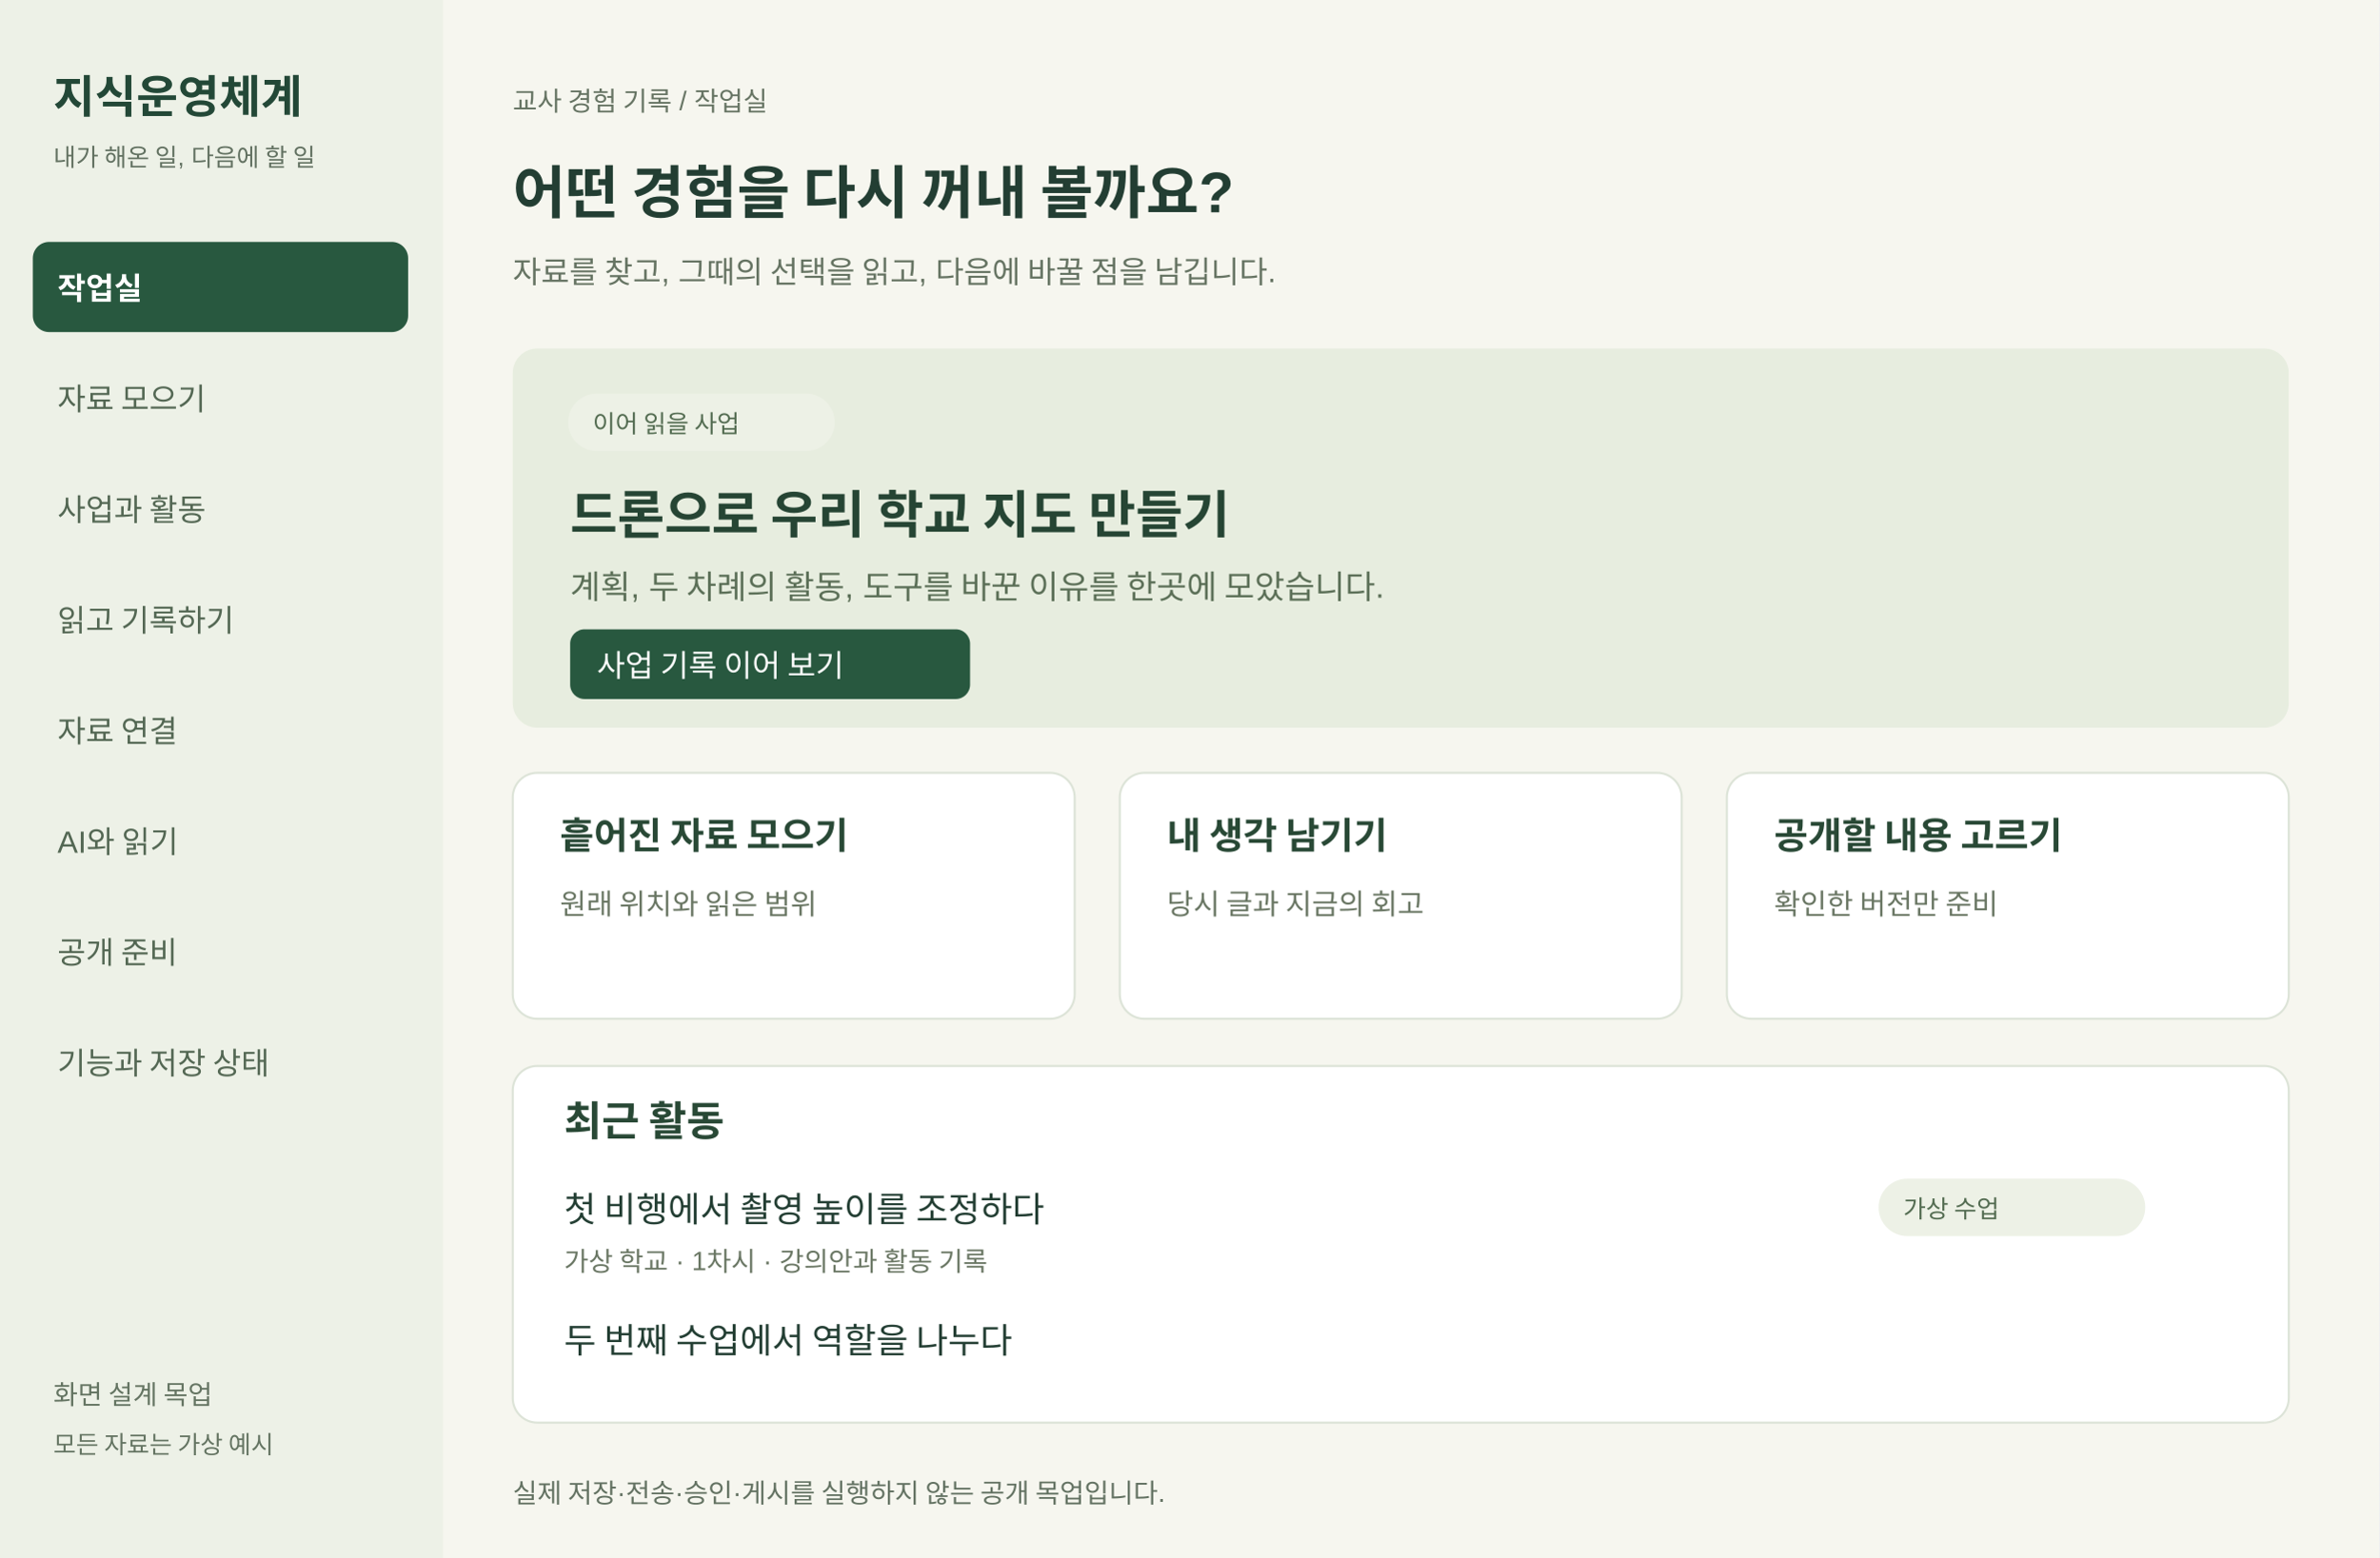
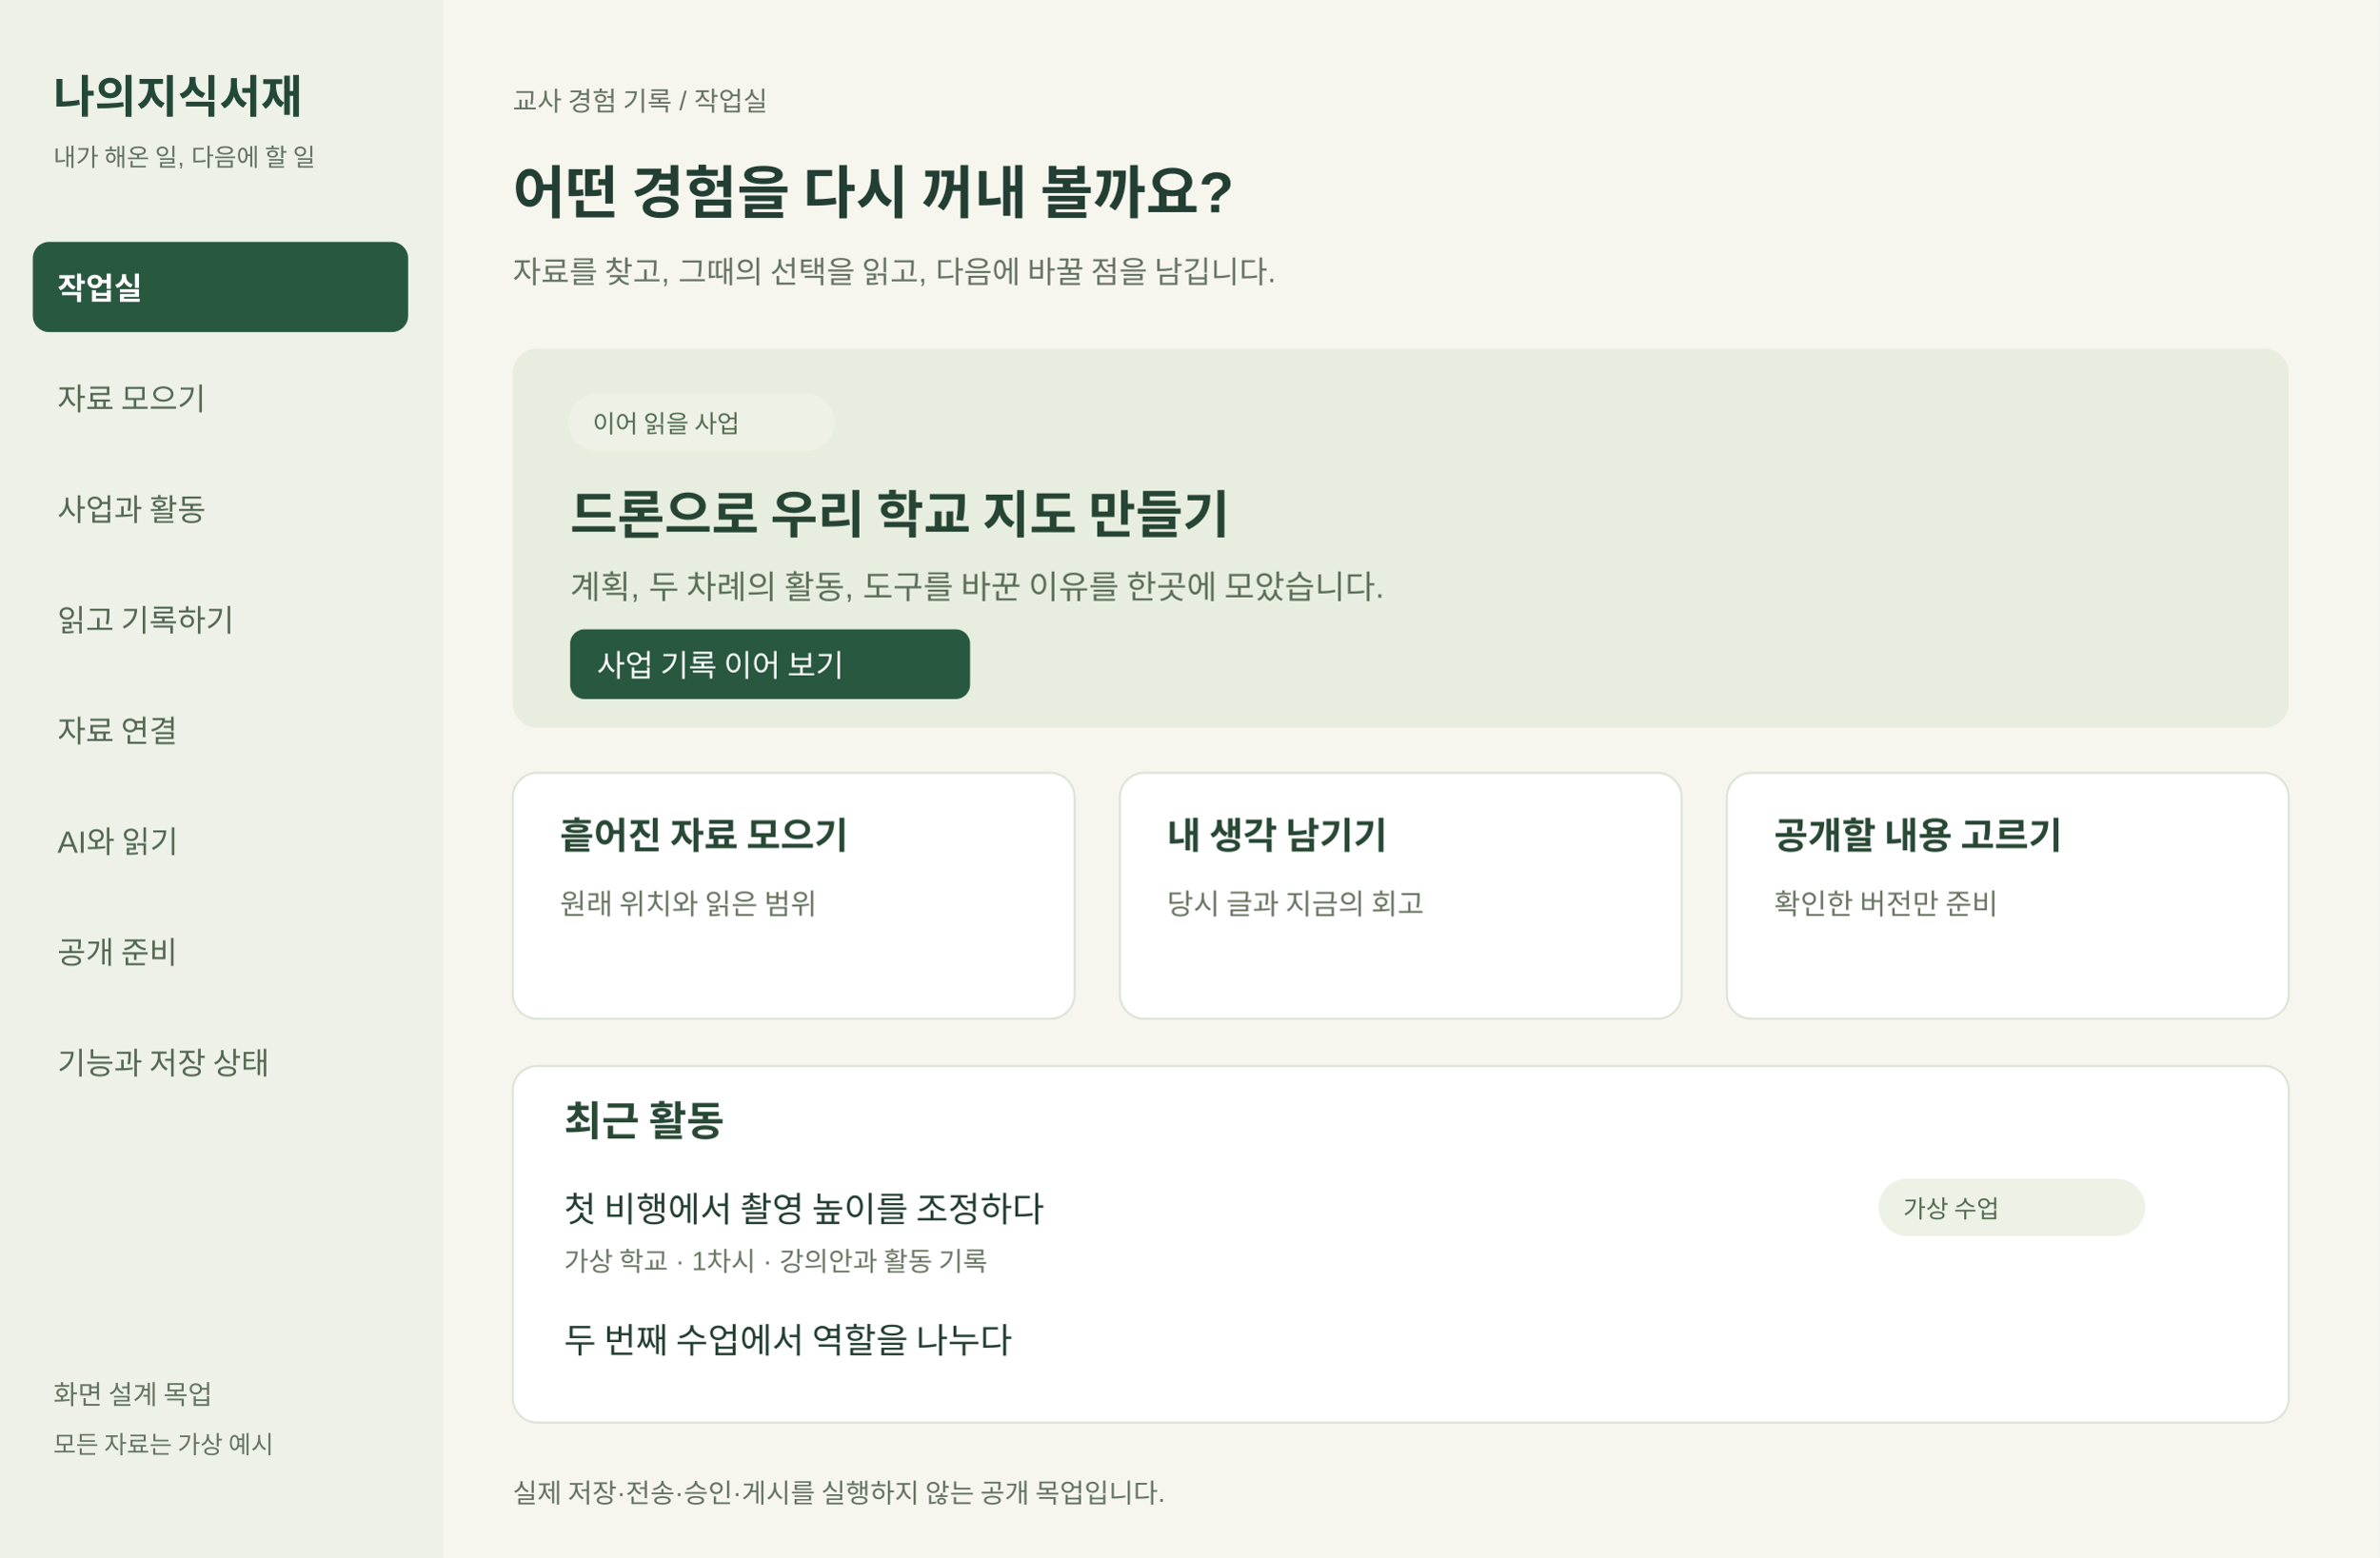
<svg xmlns="http://www.w3.org/2000/svg" width="1160" height="760" viewBox="0 0 1160 760" role="img" aria-label="어떤 경험을 다시 꺼내 볼까요? 화면 설계 목업">
  <style>text{font-family:Arial,'Malgun Gothic',sans-serif}</style>
  <rect x="0" y="0" width="1160" height="760" rx="0" fill="#f6f6ef" stroke="none" />
  <rect x="0" y="0" width="216" height="760" rx="0" fill="#edf1e7" stroke="none" />
-   <text x="26" y="55" font-size="22" fill="#234837" font-weight="700">지식운영체계</text>
+   <text x="26" y="55" font-size="22" fill="#234837" font-weight="700">나의지식서재</text>
  <text x="26" y="81" font-size="12" fill="#627161" font-weight="400">내가 해온 일, 다음에 할 일</text>
  <rect x="16" y="118" width="183" height="44" rx="8" fill="#28583f" stroke="none" />
  <text x="28" y="146" font-size="15" fill="#fff" font-weight="700">작업실</text>
  <text x="28" y="200" font-size="15" fill="#536753" font-weight="400">자료 모으기</text>
  <text x="28" y="254" font-size="15" fill="#536753" font-weight="400">사업과 활동</text>
  <text x="28" y="308" font-size="15" fill="#536753" font-weight="400">읽고 기록하기</text>
  <text x="28" y="362" font-size="15" fill="#536753" font-weight="400">자료 연결</text>
  <text x="28" y="416" font-size="15" fill="#536753" font-weight="400">AI와 읽기</text>
  <text x="28" y="470" font-size="15" fill="#536753" font-weight="400">공개 준비</text>
  <text x="28" y="524" font-size="15" fill="#536753" font-weight="400">기능과 저장 상태</text>
  <text x="26" y="685" font-size="13" fill="#647462" font-weight="400">화면 설계 목업</text>
  <text x="26" y="709" font-size="12" fill="#647462" font-weight="400">모든 자료는 가상 예시</text>
  <text x="250" y="54" font-size="13" fill="#657362" font-weight="400">교사 경험 기록 / 작업실</text>
  <text x="250" y="104" font-size="28" fill="#233e33" font-weight="700">어떤 경험을 다시 꺼내 볼까요?</text>
  <text x="250" y="138" font-size="15" fill="#657362" font-weight="400">자료를 찾고, 그때의 선택을 읽고, 다음에 바꿀 점을 남깁니다.</text>
  <rect x="250" y="170" width="866" height="185" rx="12" fill="#e7eddf" stroke="none" />
  <rect x="277" y="192" width="130" height="28" rx="14" fill="#edf1e6" stroke="none" />
  <text x="289" y="211" font-size="12" fill="#526b50" font-weight="400">이어 읽을 사업</text>
  <text x="278" y="260" font-size="25" fill="#264534" font-weight="700">드론으로 우리 학교 지도 만들기</text>
  <text x="278" y="292" font-size="16" fill="#5b6f57" font-weight="400">계획, 두 차례의 활동, 도구를 바꾼 이유를 한곳에 모았습니다.</text>
  <rect x="278" y="307" width="195" height="34" rx="7" fill="#28583f" stroke="none" />
  <text x="291" y="330" font-size="15" fill="#fff" font-weight="400">사업 기록 이어 보기</text>
  <rect x="250" y="377" width="274" height="120" rx="12" fill="#fff" stroke="#dce3d7" />
  <text x="273" y="414" font-size="18" fill="#294936" font-weight="700">흩어진 자료 모으기</text>
  <text x="273" y="446" font-size="14" fill="#697663" font-weight="400">원래 위치와 읽은 범위</text>
  <rect x="546" y="377" width="274" height="120" rx="12" fill="#fff" stroke="#dce3d7" />
  <text x="569" y="414" font-size="18" fill="#294936" font-weight="700">내 생각 남기기</text>
  <text x="569" y="446" font-size="14" fill="#697663" font-weight="400">당시 글과 지금의 회고</text>
  <rect x="842" y="377" width="274" height="120" rx="12" fill="#fff" stroke="#dce3d7" />
  <text x="865" y="414" font-size="18" fill="#294936" font-weight="700">공개할 내용 고르기</text>
  <text x="865" y="446" font-size="14" fill="#697663" font-weight="400">확인한 버전만 준비</text>
  <rect x="250" y="520" width="866" height="174" rx="12" fill="#fff" stroke="#dce3d7" />
  <text x="275" y="554" font-size="20" fill="#294936" font-weight="700">최근 활동</text>
  <text x="275" y="596" font-size="17" fill="#233e33" font-weight="400">첫 비행에서 촬영 높이를 조정하다</text>
  <text x="275" y="620" font-size="13" fill="#697663" font-weight="400">가상 학교 · 1차시 · 강의안과 활동 기록</text>
  <text x="275" y="660" font-size="17" fill="#233e33" font-weight="400">두 번째 수업에서 역할을 나누다</text>
  <rect x="916" y="575" width="130" height="28" rx="14" fill="#edf1e6" stroke="none" />
  <text x="928" y="594" font-size="12" fill="#526b50" font-weight="400">가상 수업</text>
  <text x="250" y="733" font-size="13" fill="#627161" font-weight="400">실제 저장·전송·승인·게시를 실행하지 않는 공개 목업입니다.</text>
</svg>
